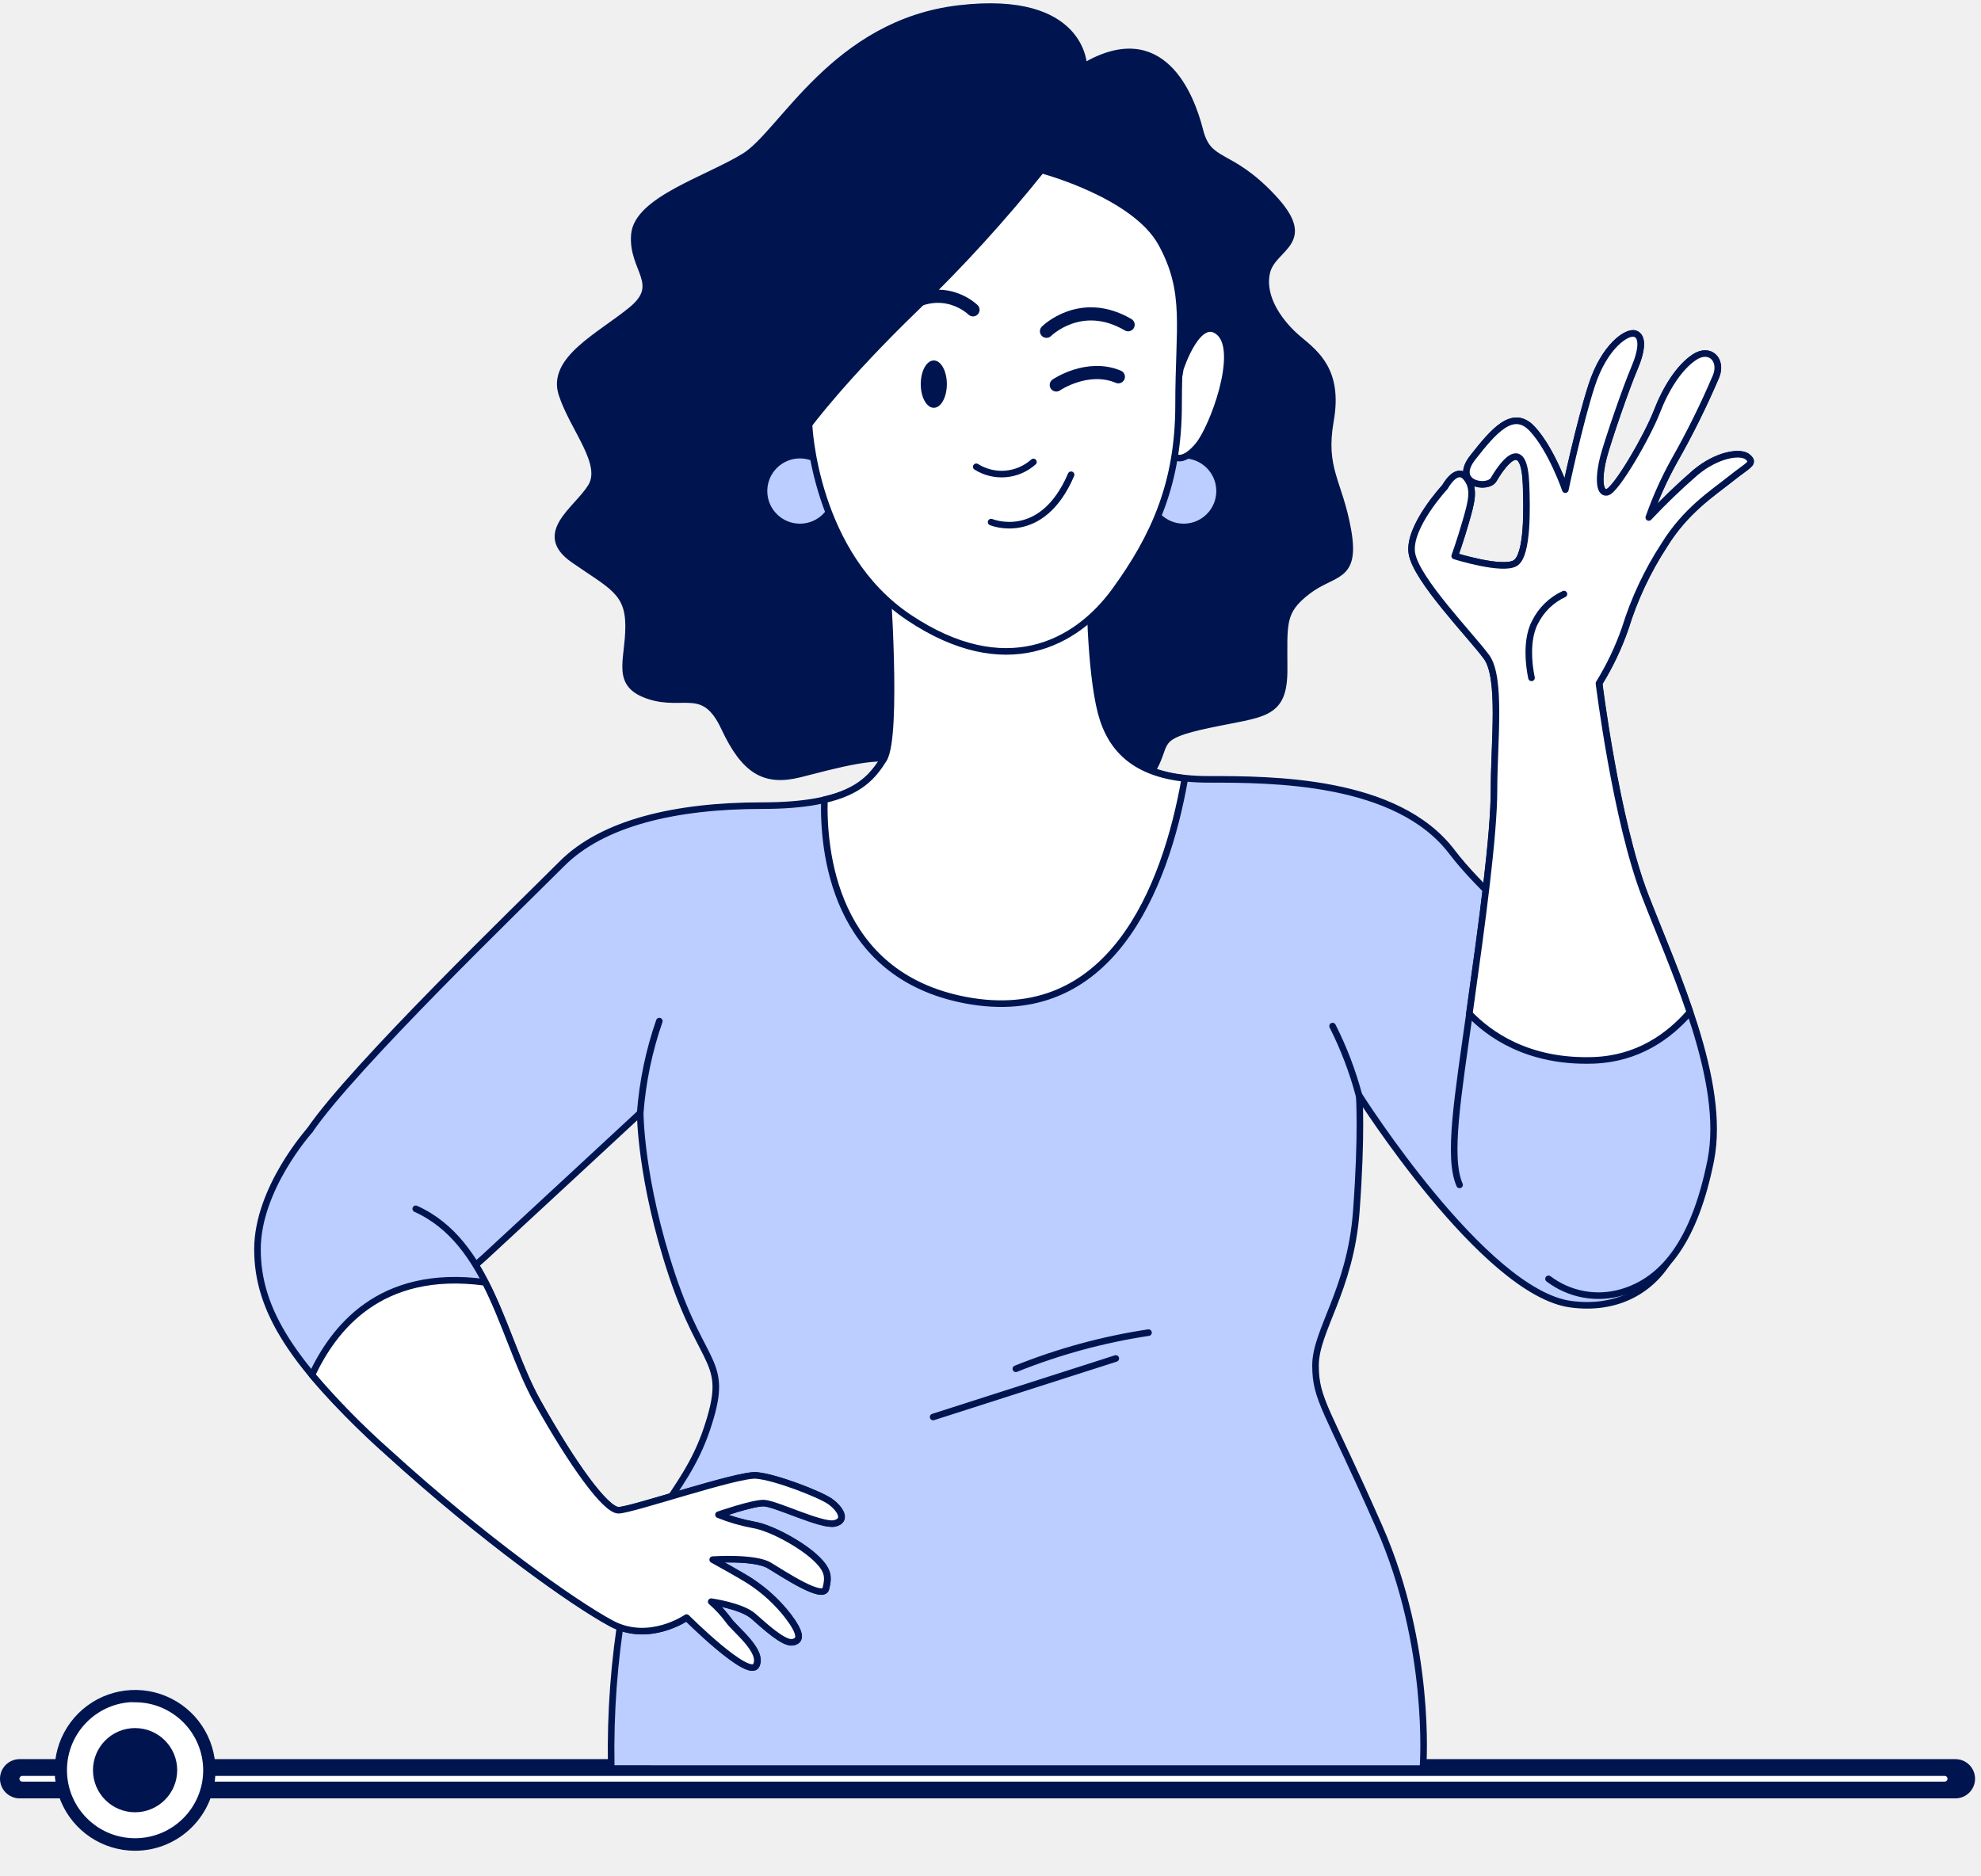
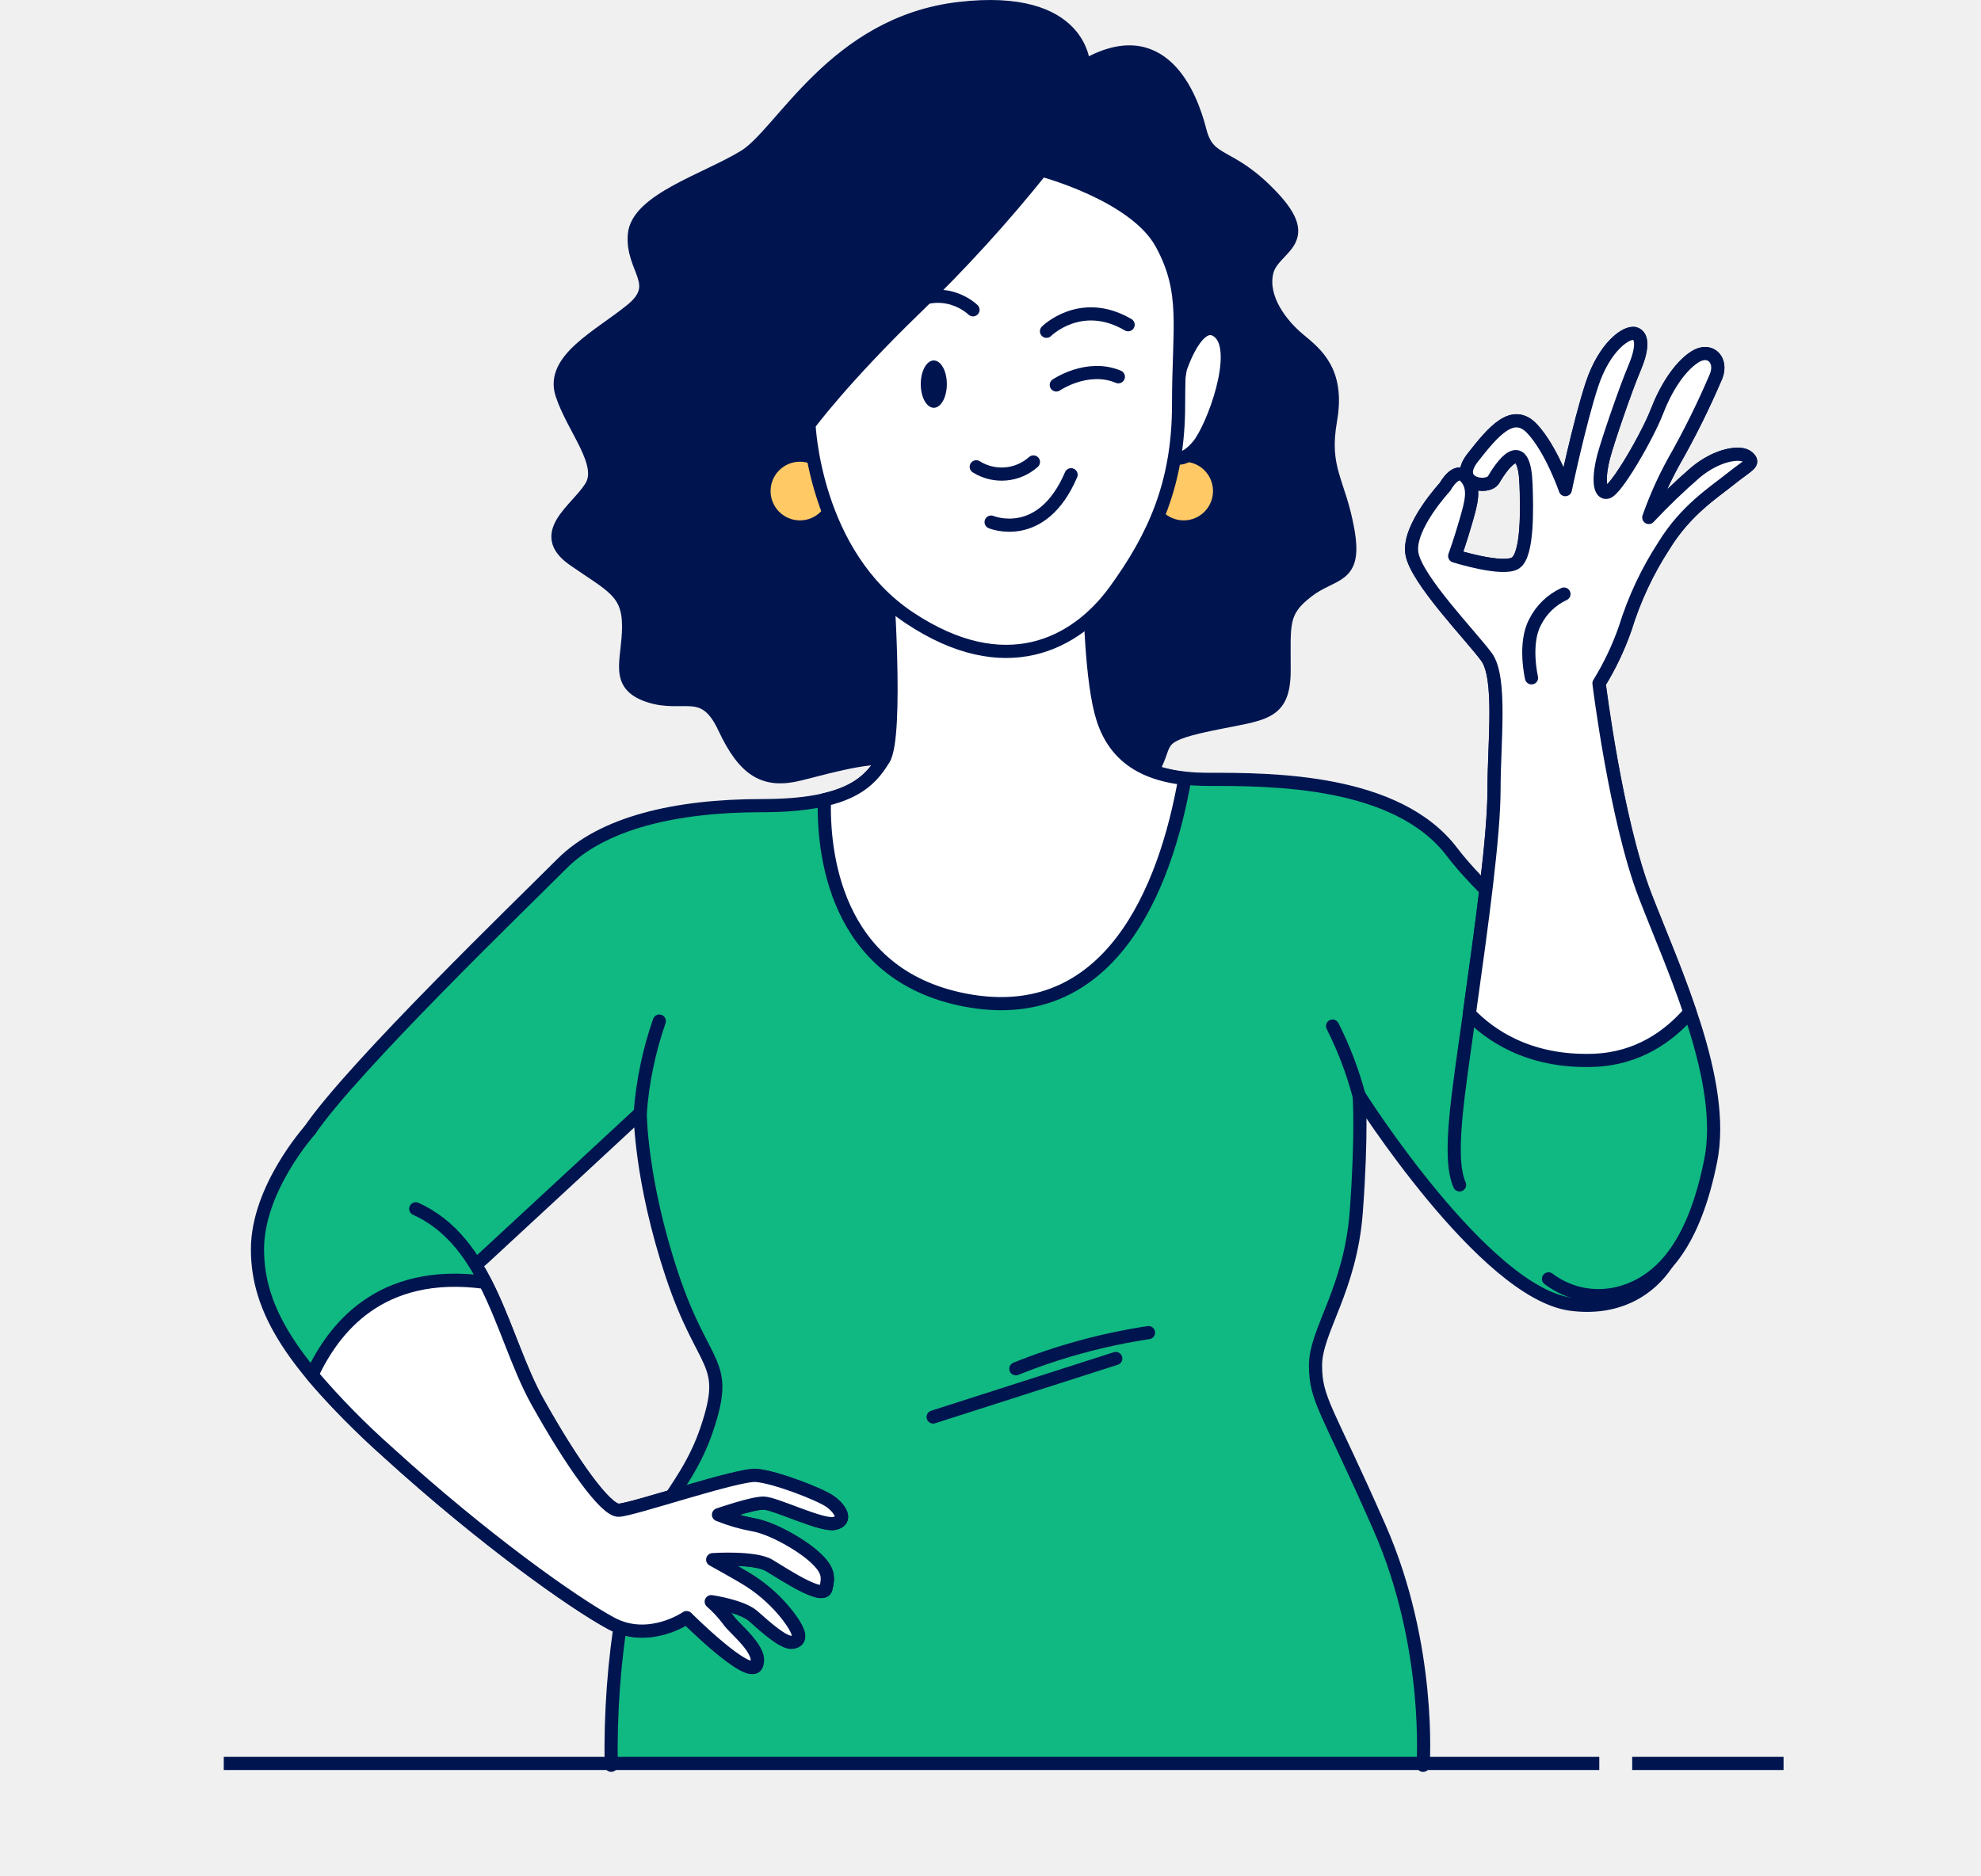
<svg xmlns="http://www.w3.org/2000/svg" width="301" height="285" viewBox="0 0 301 285" fill="none">
-   <path d="M297.115 273.311H2.982C1.337 273.306 0.005 271.974 0 270.329C0 268.682 1.335 267.347 2.982 267.347H297.115C298.762 267.347 300.097 268.682 300.097 270.329C300.092 271.974 298.76 273.306 297.115 273.311Z" fill="#001550" />
-   <path d="M295.481 270.763H3.382C3.142 270.763 2.948 270.569 2.948 270.329C2.948 270.089 3.142 269.894 3.382 269.894H295.481C295.721 269.894 295.916 270.089 295.916 270.329C295.916 270.569 295.721 270.763 295.481 270.763Z" fill="white" />
-   <circle cx="20.523" cy="269.055" r="11.284" transform="rotate(-47.27 20.5232 269.055)" fill="white" />
-   <path fill-rule="evenodd" clip-rule="evenodd" d="M9.698 273.535C11.512 277.914 15.785 280.77 20.524 280.77C26.995 280.765 32.239 275.521 32.243 269.051C32.243 264.311 29.388 260.038 25.009 258.224C20.63 256.41 15.59 257.413 12.238 260.764C8.887 264.116 7.884 269.156 9.698 273.535ZM9.676 269.016C9.676 263.024 14.533 258.167 20.525 258.167V258.202C26.499 258.211 31.346 263.042 31.374 269.016C31.374 275.008 26.517 279.866 20.525 279.866C14.533 279.866 9.676 275.008 9.676 269.016Z" fill="#001550" />
-   <path d="M20.524 280.77V281.27H20.525L20.524 280.77ZM9.698 273.535L9.236 273.727L9.698 273.535ZM32.243 269.051L32.743 269.051V269.051H32.243ZM25.009 258.224L25.2 257.762L25.009 258.224ZM12.238 260.764L11.885 260.411L12.238 260.764ZM20.525 258.167H21.025V257.667H20.525V258.167ZM20.525 258.202H20.025V258.701L20.524 258.702L20.525 258.202ZM31.374 269.016H31.874L31.874 269.014L31.374 269.016ZM20.524 280.27C15.987 280.27 11.896 277.536 10.16 273.344L9.236 273.727C11.127 278.293 15.582 281.27 20.524 281.27V280.27ZM31.743 269.05C31.739 275.245 26.718 280.265 20.524 280.27L20.525 281.27C27.271 281.265 32.738 275.797 32.743 269.051L31.743 269.05ZM24.818 258.686C29.01 260.423 31.743 264.513 31.743 269.051H32.743C32.743 264.109 29.766 259.653 25.2 257.762L24.818 258.686ZM12.592 261.118C15.8 257.909 20.626 256.95 24.818 258.686L25.2 257.762C20.635 255.871 15.379 256.916 11.885 260.411L12.592 261.118ZM10.16 273.344C8.423 269.152 9.383 264.327 12.592 261.118L11.885 260.411C8.39 263.905 7.345 269.161 9.236 273.727L10.16 273.344ZM20.525 257.667C14.257 257.667 9.176 262.748 9.176 269.016H10.176C10.176 263.3 14.809 258.667 20.525 258.667V257.667ZM21.025 258.202V258.167H20.025V258.202H21.025ZM31.874 269.014C31.844 262.765 26.775 257.712 20.526 257.702L20.524 258.702C26.224 258.711 30.847 263.319 30.874 269.019L31.874 269.014ZM20.525 280.366C26.793 280.366 31.874 275.284 31.874 269.016H30.874C30.874 274.732 26.241 279.366 20.525 279.366V280.366ZM9.176 269.016C9.176 275.284 14.257 280.366 20.525 280.366V279.366C14.809 279.366 10.176 274.732 10.176 269.016H9.176Z" fill="#001550" />
-   <path d="M26.489 269.051C26.489 272.344 23.819 275.014 20.525 275.014C17.232 275.014 14.562 272.344 14.562 269.051C14.562 265.757 17.232 263.087 20.525 263.087C22.107 263.087 23.624 263.715 24.742 264.834C25.86 265.952 26.489 267.469 26.489 269.051Z" fill="#001550" />
-   <path fill-rule="evenodd" clip-rule="evenodd" d="M14.127 269.025C14.127 272.558 16.991 275.423 20.525 275.423C24.057 275.418 26.919 272.556 26.924 269.025C26.924 265.491 24.059 262.626 20.525 262.626C16.991 262.626 14.127 265.491 14.127 269.025ZM14.996 269.024C14.996 265.971 17.471 263.495 20.525 263.495V263.522C23.567 263.526 26.035 265.983 26.054 269.024C26.054 272.078 23.579 274.554 20.525 274.554C17.471 274.554 14.996 272.078 14.996 269.024Z" fill="#001550" />
-   <path d="M164.681 10.12C164.681 10.12 164.681 -0.915 145.738 1.292C126.795 3.499 118.857 20.235 113.134 23.758C107.411 27.282 96.832 30.379 96.391 35.654C95.95 40.928 100.805 43.143 95.95 47.108C91.094 51.073 83.65 54.619 85.378 59.908C87.107 65.197 91.999 70.479 89.792 74.01C87.585 77.541 81.421 81.058 87.144 85.045C92.867 89.032 95.516 89.893 95.516 95.175C95.516 100.457 93.309 104.002 98.605 105.753C103.902 107.504 106.969 103.988 110.059 110.594C113.149 117.2 116.224 118.965 121.513 117.641C126.802 116.317 134.284 114.117 136.962 115.883C139.639 117.649 147.996 122.504 151.498 119.848C155 117.192 158.119 113.227 163.393 115.434C168.668 117.641 173.089 120.724 175.289 116.758C177.488 112.793 175.289 111.911 183.66 110.138C192.032 108.365 195.114 108.821 195.114 101.773C195.114 94.726 194.673 92.946 198.638 89.878C202.603 86.81 206.127 88.112 204.81 80.624C203.493 73.135 200.845 71.369 202.162 63.88C203.479 56.392 199.955 53.751 197.314 51.544C194.673 49.337 191.591 45.379 192.473 41.414C193.356 37.449 199.962 37 193.349 29.96C186.735 22.92 183.66 25.112 182.314 19.823C180.968 14.533 176.576 3.072 164.681 10.12Z" fill="#001550" stroke="#001550" stroke-linecap="round" stroke-linejoin="round" />
-   <path d="M216.23 268.286C216.23 268.286 217.546 250.226 209.609 232.159C201.671 214.092 199.884 212.789 199.884 207.5C199.884 202.211 205.195 196.039 206.078 184.144C206.961 172.248 206.519 166.488 206.519 166.488C206.519 166.488 225.462 196.443 238.681 198.209C251.901 199.975 259.831 187.638 254.983 170.895C250.135 154.151 228.986 140.498 220.621 129.478C212.257 118.458 193.3 118.443 183.611 118.443C173.923 118.443 169.075 114.919 167.309 108.313C165.544 101.707 165.551 88.451 165.551 88.451C165.551 88.451 154.09 95.499 134.706 87.568C134.706 87.568 136.471 111.8 134.264 115.324C132.057 118.848 128.997 122.438 115.777 122.438C102.558 122.438 91.545 125.086 85.381 131.265C79.216 137.445 53.66 162.104 47.054 171.799C40.448 181.495 43.964 192.066 51.894 196.032C59.825 199.997 67.755 196.466 73.485 191.184C79.216 185.902 97.276 169.151 97.276 169.151C97.276 169.151 97.276 179.288 102.124 193.825C106.972 208.361 110.952 206.603 107.406 217.174C103.86 227.745 96.835 230.835 94.635 244.488C93.318 252.348 92.727 260.311 92.87 268.279" fill="#BCCDFF" />
-   <path d="M216.23 268.286C216.23 268.286 217.546 250.226 209.609 232.159C201.671 214.092 199.884 212.789 199.884 207.5C199.884 202.211 205.195 196.039 206.078 184.144C206.961 172.248 206.519 166.488 206.519 166.488C206.519 166.488 225.462 196.443 238.681 198.209C251.901 199.975 259.831 187.638 254.983 170.895C250.135 154.151 228.986 140.498 220.621 129.478C212.257 118.458 193.3 118.443 183.611 118.443C173.923 118.443 169.075 114.919 167.309 108.313C165.544 101.707 165.551 88.451 165.551 88.451C165.551 88.451 154.09 95.499 134.706 87.568C134.706 87.568 136.471 111.8 134.264 115.324C132.057 118.848 128.997 122.438 115.777 122.438C102.558 122.438 91.545 125.086 85.381 131.265C79.216 137.445 53.66 162.104 47.054 171.799C40.448 181.495 43.964 192.066 51.894 196.032C59.825 199.997 67.755 196.466 73.485 191.184C79.216 185.902 97.276 169.151 97.276 169.151C97.276 169.151 97.276 179.288 102.124 193.825C106.972 208.361 110.952 206.603 107.406 217.174C103.86 227.745 96.835 230.835 94.635 244.488C93.318 252.348 92.727 260.311 92.87 268.279" stroke="#001550" stroke-linecap="round" stroke-linejoin="round" />
+   <path d="M164.681 10.12C164.681 10.12 164.681 -0.915 145.738 1.292C126.795 3.499 118.858 20.235 113.134 23.758C107.411 27.282 96.832 30.379 96.391 35.654C95.95 40.928 100.805 43.143 95.95 47.108C91.094 51.073 83.65 54.619 85.378 59.908C87.107 65.197 91.999 70.479 89.792 74.01C87.585 77.541 81.421 81.058 87.144 85.045C92.867 89.032 95.516 89.893 95.516 95.175C95.516 100.457 93.309 104.002 98.605 105.753C103.902 107.504 106.97 103.988 110.059 110.594C113.149 117.2 116.224 118.965 121.513 117.641C126.803 116.317 134.284 114.117 136.962 115.883C139.64 117.649 147.996 122.504 151.498 119.848C155 117.192 158.119 113.227 163.393 115.434C168.668 117.641 173.089 120.724 175.289 116.758C177.488 112.793 175.289 111.911 183.66 110.138C192.032 108.365 195.114 108.821 195.114 101.773C195.114 94.726 194.673 92.946 198.638 89.878C202.603 86.81 206.127 88.112 204.81 80.624C203.493 73.135 200.845 71.369 202.162 63.88C203.479 56.392 199.955 53.751 197.314 51.544C194.673 49.337 191.591 45.379 192.473 41.414C193.356 37.449 199.962 37 193.349 29.96C186.735 22.92 183.66 25.112 182.314 19.823C180.968 14.533 176.576 3.072 164.681 10.12Z" fill="#001550" stroke="#001550" stroke-width="2" stroke-linecap="round" stroke-linejoin="round" />
+   <path d="M216.23 268.286C216.23 268.286 217.546 250.226 209.609 232.159C201.671 214.092 199.884 212.789 199.884 207.5C199.884 202.211 205.195 196.039 206.078 184.144C206.961 172.248 206.519 166.488 206.519 166.488C206.519 166.488 225.462 196.443 238.682 198.209C251.901 199.975 259.831 187.638 254.983 170.895C250.136 154.151 228.986 140.498 220.621 129.478C212.257 118.458 193.3 118.443 183.611 118.443C173.923 118.443 169.075 114.919 167.309 108.313C165.544 101.707 165.551 88.451 165.551 88.451C165.551 88.451 154.09 95.499 134.706 87.568C134.706 87.568 136.471 111.8 134.264 115.324C132.057 118.848 128.997 122.438 115.778 122.438C102.558 122.438 91.546 125.086 85.381 131.265C79.216 137.445 53.66 162.104 47.054 171.799C40.448 181.495 43.964 192.066 51.894 196.032C59.825 199.997 67.755 196.466 73.485 191.184C79.216 185.902 97.276 169.151 97.276 169.151C97.276 169.151 97.276 179.288 102.124 193.825C106.972 208.361 110.952 206.603 107.406 217.174C103.86 227.745 96.835 230.835 94.635 244.488C93.318 252.348 92.727 260.311 92.87 268.279" fill="#10B981" />
+   <path d="M216.23 268.286C216.23 268.286 217.546 250.226 209.609 232.159C201.671 214.092 199.884 212.789 199.884 207.5C199.884 202.211 205.195 196.039 206.078 184.144C206.961 172.248 206.519 166.488 206.519 166.488C206.519 166.488 225.462 196.443 238.682 198.209C251.901 199.975 259.831 187.638 254.983 170.895C250.136 154.151 228.986 140.498 220.621 129.478C212.257 118.458 193.3 118.443 183.611 118.443C173.923 118.443 169.075 114.919 167.309 108.313C165.544 101.707 165.551 88.451 165.551 88.451C165.551 88.451 154.09 95.499 134.706 87.568C134.706 87.568 136.471 111.8 134.264 115.324C132.057 118.848 128.997 122.438 115.778 122.438C102.558 122.438 91.546 125.086 85.381 131.265C79.216 137.445 53.66 162.104 47.054 171.799C40.448 181.495 43.964 192.066 51.894 196.032C59.825 199.997 67.755 196.466 73.485 191.184C79.216 185.902 97.276 169.151 97.276 169.151C97.276 169.151 97.276 179.288 102.124 193.825C106.972 208.361 110.952 206.603 107.406 217.174C103.86 227.745 96.835 230.835 94.635 244.488C93.318 252.348 92.727 260.311 92.87 268.279" stroke="#001550" stroke-width="2" stroke-linecap="round" stroke-linejoin="round" />
  <path d="M97.273 169.159C97.635 164.394 98.611 159.696 100.179 155.182L97.273 169.159Z" fill="white" />
-   <path d="M97.273 169.159C97.635 164.394 98.611 159.696 100.179 155.182" stroke="#001550" stroke-linecap="round" stroke-linejoin="round" />
-   <path d="M206.501 166.518C205.531 162.861 204.182 159.316 202.477 155.939" stroke="#001550" stroke-linecap="round" stroke-linejoin="round" />
-   <path d="M141.786 215.35L169.535 206.456" stroke="#001550" stroke-linecap="round" stroke-linejoin="round" />
-   <path d="M154.351 208.022C160.834 205.414 167.598 203.57 174.508 202.527" stroke="#001550" stroke-linecap="round" stroke-linejoin="round" />
-   <path d="M146.614 151.981C168.595 156.218 177.077 135.15 180.027 118.311C172.707 117.501 168.852 114.095 167.322 108.365C165.564 101.744 165.564 88.502 165.564 88.502C165.564 88.502 154.103 95.55 134.719 87.62C134.719 87.62 136.484 111.852 134.277 115.375C132.747 117.832 130.776 120.289 125.258 121.547C125.06 129.11 126.582 148.112 146.614 151.981Z" fill="white" />
-   <path d="M146.614 151.981C168.595 156.218 177.077 135.15 180.027 118.311C172.707 117.501 168.852 114.095 167.322 108.365C165.564 101.744 165.564 88.502 165.564 88.502C165.564 88.502 154.103 95.55 134.719 87.62C134.719 87.62 136.484 111.852 134.277 115.375C132.747 117.832 130.776 120.289 125.258 121.547C125.06 129.11 126.582 148.112 146.614 151.981Z" stroke="#001550" stroke-linecap="round" stroke-linejoin="round" />
-   <path d="M179.85 80.086C182.865 80.086 185.309 77.642 185.309 74.628C185.309 71.613 182.865 69.169 179.85 69.169C176.836 69.169 174.392 71.613 174.392 74.628C174.392 77.642 176.836 80.086 179.85 80.086Z" fill="#BCCDFF" stroke="#001550" stroke-linecap="round" stroke-linejoin="round" />
-   <path d="M121.543 80.086C124.558 80.086 127.002 77.642 127.002 74.628C127.002 71.613 124.558 69.169 121.543 69.169C118.528 69.169 116.085 71.613 116.085 74.628C116.085 77.642 118.528 80.086 121.543 80.086Z" fill="#BCCDFF" stroke="#001550" stroke-linecap="round" stroke-linejoin="round" />
-   <path d="M179.349 56.024C179.349 56.024 182.078 47.586 185.308 50.566C188.537 53.545 184.314 64.955 182.078 67.684C179.842 70.413 177.613 70.413 177.863 66.691C178.113 62.968 179.349 56.024 179.349 56.024Z" fill="white" stroke="#001550" stroke-linecap="round" stroke-linejoin="round" />
+   <path d="M97.273 169.159C97.635 164.394 98.611 159.696 100.179 155.182" stroke="#001550" stroke-width="2" stroke-linecap="round" stroke-linejoin="round" />
+   <path d="M206.501 166.518C205.531 162.861 204.182 159.316 202.477 155.939" stroke="#001550" stroke-width="2" stroke-linecap="round" stroke-linejoin="round" />
+   <path d="M141.786 215.35L169.535 206.456" stroke="#001550" stroke-width="2" stroke-linecap="round" stroke-linejoin="round" />
+   <path d="M154.351 208.022C160.834 205.414 167.598 203.57 174.508 202.527" stroke="#001550" stroke-width="2" stroke-linecap="round" stroke-linejoin="round" />
+   <path d="M146.614 151.981C168.595 156.218 177.077 135.15 180.027 118.311C172.707 117.501 168.853 114.095 167.322 108.365C165.564 101.744 165.564 88.502 165.564 88.502C165.564 88.502 154.103 95.55 134.719 87.62C134.719 87.62 136.484 111.852 134.277 115.375C132.747 117.832 130.776 120.289 125.258 121.547C125.06 129.11 126.582 148.112 146.614 151.981Z" fill="white" />
+   <path d="M146.614 151.981C168.595 156.218 177.077 135.15 180.027 118.311C172.707 117.501 168.853 114.095 167.322 108.365C165.564 101.744 165.564 88.502 165.564 88.502C165.564 88.502 154.103 95.55 134.719 87.62C134.719 87.62 136.484 111.852 134.277 115.375C132.747 117.832 130.776 120.289 125.258 121.547C125.06 129.11 126.582 148.112 146.614 151.981Z" stroke="#001550" stroke-width="2" stroke-linecap="round" stroke-linejoin="round" />
+   <path d="M179.85 80.086C182.865 80.086 185.309 77.642 185.309 74.628C185.309 71.613 182.865 69.169 179.85 69.169C176.836 69.169 174.392 71.613 174.392 74.628C174.392 77.642 176.836 80.086 179.85 80.086Z" fill="#FFC966" stroke="#001550" stroke-width="2" stroke-linecap="round" stroke-linejoin="round" />
+   <path d="M121.543 80.086C124.558 80.086 127.002 77.642 127.002 74.628C127.002 71.613 124.558 69.169 121.543 69.169C118.529 69.169 116.085 71.613 116.085 74.628C116.085 77.642 118.529 80.086 121.543 80.086Z" fill="#FFC966" stroke="#001550" stroke-width="2" stroke-linecap="round" stroke-linejoin="round" />
+   <path d="M179.349 56.024C179.349 56.024 182.078 47.586 185.308 50.566C188.537 53.545 184.314 64.955 182.078 67.684C179.842 70.413 177.613 70.413 177.863 66.691C178.113 62.968 179.349 56.024 179.349 56.024Z" fill="white" stroke="#001550" stroke-width="2" stroke-linecap="round" stroke-linejoin="round" />
  <path d="M122.924 64.513C122.924 64.513 123.66 84.221 138.166 93.887C152.673 103.554 163.451 97.978 169.402 89.797C175.353 81.617 179.076 73.436 179.076 61.541C179.076 49.646 180.547 44.43 176.471 36.993C172.396 29.555 158.25 25.84 158.25 25.84C152.373 33.175 146.038 40.13 139.285 46.666C128.125 57.444 122.924 64.513 122.924 64.513Z" fill="white" />
-   <path d="M122.924 64.513C122.924 64.513 123.66 84.221 138.166 93.887C152.673 103.554 163.451 97.978 169.402 89.797C175.353 81.617 179.076 73.436 179.076 61.541C179.076 49.646 180.547 44.43 176.471 36.993C172.396 29.555 158.25 25.84 158.25 25.84C152.373 33.175 146.038 40.13 139.285 46.666C128.125 57.444 122.924 64.513 122.924 64.513Z" stroke="#001550" stroke-linecap="round" stroke-linejoin="round" />
+   <path d="M122.924 64.513C122.924 64.513 123.66 84.221 138.166 93.887C152.673 103.554 163.451 97.978 169.402 89.797C175.353 81.617 179.076 73.436 179.076 61.541C179.076 49.646 180.547 44.43 176.471 36.993C172.396 29.555 158.25 25.84 158.25 25.84C152.373 33.175 146.038 40.13 139.285 46.666C128.125 57.444 122.924 64.513 122.924 64.513Z" stroke="#001550" stroke-width="2" stroke-linecap="round" stroke-linejoin="round" />
  <path d="M143.868 58.378C143.868 60.364 142.978 61.975 141.882 61.975C140.786 61.975 139.903 60.364 139.903 58.378C139.903 56.391 140.786 54.78 141.882 54.78C142.978 54.78 143.868 56.391 143.868 58.378Z" fill="#001550" />
-   <path d="M148.335 70.942C149.667 71.778 151.235 72.158 152.802 72.026C154.369 71.893 155.851 71.255 157.023 70.207" stroke="#001550" stroke-linecap="round" stroke-linejoin="round" />
-   <path d="M150.592 79.344C150.592 79.344 158.279 82.573 162.745 72.149" stroke="#001550" stroke-linecap="round" stroke-linejoin="round" />
+   <path d="M148.335 70.942C149.667 71.778 151.235 72.158 152.802 72.026C154.369 71.893 155.851 71.255 157.023 70.207" stroke="#001550" stroke-width="2" stroke-linecap="round" stroke-linejoin="round" />
+   <path d="M150.592 79.344C150.592 79.344 158.279 82.573 162.745 72.149" stroke="#001550" stroke-width="2" stroke-linecap="round" stroke-linejoin="round" />
  <path d="M160.496 58.503C160.496 58.503 165.211 55.274 169.927 57.26" stroke="#001550" stroke-width="2" stroke-linecap="round" stroke-linejoin="round" />
  <path d="M159.008 50.344C159.008 50.344 164.217 45.136 171.411 49.351" stroke="#001550" stroke-width="2" stroke-linecap="round" stroke-linejoin="round" />
  <path d="M147.84 47.086C147.84 47.086 143.375 42.62 137.166 46.843" stroke="#001550" stroke-width="2" stroke-linecap="round" stroke-linejoin="round" />
-   <path d="M47.051 171.807C47.051 171.807 39.121 180.635 39.121 189.867C39.121 199.099 44.403 207.522 58.983 220.705C73.564 233.888 87.173 243.613 92.904 246.703C98.634 249.792 104.358 245.82 104.358 245.82C104.358 245.82 113.833 255.288 114.929 253.088C116.025 250.889 111.626 247.578 110.743 246.261C109.968 245.215 109.083 244.256 108.102 243.4C108.102 243.4 112.729 244.054 114.495 245.607C116.26 247.159 119.115 249.792 120.439 249.572C121.763 249.351 121.763 248.248 119.777 245.607C118.176 243.538 116.241 241.751 114.053 240.317C112.729 239.442 108.323 237.014 108.323 237.014C108.323 237.014 114.708 236.573 116.915 237.897C119.122 239.221 125.066 243.186 125.507 241.421C125.949 239.655 125.949 238.559 123.742 236.573C121.535 234.587 117.121 232.159 114.495 231.725C112.684 231.392 110.912 230.877 109.206 230.188C109.206 230.188 114.274 228.422 116.032 228.422C117.791 228.422 124.86 231.946 126.824 231.512C128.788 231.078 127.707 229.305 126.17 228.201C124.632 227.098 117.798 224.457 114.929 224.236C112.06 224.016 95.986 229.526 94.007 229.526C92.028 229.526 86.96 222.478 81.67 213.003C76.381 203.528 74.402 188.771 63.169 183.71" fill="#BCCDFF" />
-   <path d="M47.051 171.807C47.051 171.807 39.121 180.635 39.121 189.867C39.121 199.099 44.403 207.522 58.983 220.705C73.564 233.888 87.173 243.613 92.904 246.703C98.634 249.792 104.358 245.82 104.358 245.82C104.358 245.82 113.833 255.288 114.929 253.088C116.025 250.889 111.626 247.578 110.743 246.261C109.968 245.215 109.083 244.256 108.102 243.4C108.102 243.4 112.729 244.054 114.495 245.607C116.26 247.159 119.115 249.792 120.439 249.572C121.763 249.351 121.763 248.248 119.777 245.607C118.176 243.538 116.241 241.751 114.053 240.317C112.729 239.442 108.323 237.014 108.323 237.014C108.323 237.014 114.708 236.573 116.915 237.897C119.122 239.221 125.066 243.186 125.507 241.421C125.949 239.655 125.949 238.559 123.742 236.573C121.535 234.587 117.121 232.159 114.495 231.725C112.684 231.392 110.912 230.877 109.206 230.188C109.206 230.188 114.274 228.422 116.032 228.422C117.791 228.422 124.86 231.946 126.824 231.512C128.788 231.078 127.707 229.305 126.17 228.201C124.632 227.098 117.798 224.457 114.929 224.236C112.06 224.016 95.986 229.525 94.007 229.525C92.028 229.525 86.96 222.478 81.67 213.003C76.381 203.528 74.402 188.771 63.169 183.71" stroke="#001550" stroke-linecap="round" stroke-linejoin="round" />
-   <path d="M126.134 228.194C124.589 227.098 117.763 224.449 114.894 224.229C112.025 224.008 95.951 229.518 93.972 229.518C91.993 229.518 86.924 222.47 81.635 212.995C78.692 207.735 76.78 200.842 73.727 194.891C57.543 192.684 50.606 202.145 47.398 208.949C50.969 213.137 54.829 217.07 58.948 220.72C73.484 233.961 87.138 243.627 92.868 246.717C98.599 249.807 104.322 245.834 104.322 245.834C104.322 245.834 113.797 255.302 114.894 253.103C115.99 250.903 111.59 247.593 110.708 246.276C109.933 245.23 109.047 244.27 108.067 243.414C108.067 243.414 112.694 244.069 114.459 245.621C116.225 247.173 119.079 249.807 120.403 249.586C121.728 249.366 121.728 248.262 119.741 245.621C118.14 243.553 116.206 241.765 114.018 240.332C112.694 239.456 108.287 237.029 108.287 237.029C108.287 237.029 114.673 236.587 116.88 237.912C119.087 239.236 125.031 243.201 125.472 241.435C125.913 239.67 125.913 238.574 123.707 236.587C121.5 234.601 117.086 232.174 114.459 231.739C112.649 231.407 110.877 230.891 109.17 230.202C109.17 230.202 114.239 228.436 115.997 228.436C117.755 228.436 124.825 231.96 126.789 231.526C128.753 231.092 127.672 229.297 126.134 228.194Z" fill="white" stroke="#001550" stroke-linecap="round" stroke-linejoin="round" />
-   <path d="M221.773 180.075C219.934 175.875 221.508 166.679 223.347 153.548C225.186 140.417 227.025 127.021 227.025 119.929C227.025 112.837 228.195 103.009 225.885 99.838C223.575 96.668 215.167 88.068 214.542 84.081C213.916 80.094 219.581 73.995 219.581 73.995C219.581 73.995 221.265 70.84 222.737 72.524C224.208 74.209 223.575 76.305 222.737 79.248C221.898 82.19 221.052 84.5 221.052 84.5C221.052 84.5 228.409 86.81 230.299 85.552C232.19 84.294 232.021 77.1 231.888 73.576C231.616 66.705 228.865 69.64 226.959 72.892C226.04 74.451 220.655 73.525 223.803 69.53C226.952 65.535 229.88 62.012 232.822 65.168C235.765 68.324 237.862 74.415 237.862 74.415C237.862 74.415 239.965 64.403 241.878 58.517C243.791 52.632 247.219 50.3 248.455 50.712C249.691 51.124 249.551 53.177 248.315 56.053C247.079 58.929 244.343 66.867 243.658 69.471C242.974 72.075 242.842 75.084 244.21 74.812C245.578 74.54 250.367 66.183 251.743 62.622C253.119 59.062 255.164 55.781 257.488 54.273C259.813 52.765 261.733 54.685 260.777 57.149C258.877 61.606 256.721 65.948 254.318 70.155C252.808 72.874 251.526 75.714 250.485 78.645C252.74 76.242 255.117 73.956 257.606 71.796C260.895 69.059 264.455 68.515 265.544 69.471C266.633 70.427 265.684 70.567 262.947 72.76C260.21 74.952 256.12 77.563 252.847 82.889C250.311 86.795 248.331 91.033 246.961 95.484C245.944 98.405 244.612 101.207 242.989 103.84C242.989 103.84 245.556 124.689 250.007 136.157C254.458 147.626 262.329 164.399 259.931 176.382C257.533 188.366 252.913 194.523 246.41 196.406C244.524 196.957 242.536 197.058 240.604 196.702C238.673 196.345 236.852 195.541 235.287 194.354" fill="#BCCDFF" />
-   <path d="M221.773 180.075C219.934 175.875 221.508 166.679 223.347 153.548C225.186 140.417 227.025 127.021 227.025 119.929C227.025 112.837 228.195 103.009 225.885 99.838C223.575 96.668 215.167 88.068 214.542 84.081C213.916 80.094 219.581 73.995 219.581 73.995C219.581 73.995 221.265 70.84 222.737 72.524C224.208 74.209 223.575 76.305 222.737 79.248C221.898 82.19 221.052 84.5 221.052 84.5C221.052 84.5 228.409 86.81 230.299 85.552C232.19 84.294 232.021 77.1 231.888 73.576C231.616 66.705 228.865 69.64 226.959 72.892C226.04 74.451 220.655 73.525 223.803 69.53C226.952 65.535 229.88 62.012 232.822 65.168C235.765 68.324 237.862 74.415 237.862 74.415C237.862 74.415 239.965 64.403 241.878 58.517C243.791 52.632 247.219 50.3 248.455 50.712C249.691 51.124 249.551 53.177 248.315 56.053C247.079 58.929 244.343 66.867 243.658 69.471C242.974 72.075 242.842 75.084 244.21 74.812C245.578 74.54 250.367 66.183 251.743 62.622C253.119 59.062 255.164 55.781 257.488 54.273C259.813 52.765 261.733 54.685 260.777 57.149C258.877 61.606 256.721 65.948 254.318 70.155C252.808 72.874 251.526 75.714 250.485 78.645C252.74 76.242 255.117 73.956 257.606 71.796C260.895 69.059 264.455 68.515 265.544 69.471C266.633 70.427 265.684 70.567 262.947 72.76C260.21 74.952 256.12 77.563 252.847 82.889C250.311 86.795 248.331 91.033 246.961 95.484C245.944 98.405 244.612 101.207 242.989 103.84C242.989 103.84 245.556 124.689 250.007 136.157C254.458 147.626 262.329 164.399 259.931 176.382C257.533 188.366 252.913 194.523 246.41 196.406C244.524 196.957 242.536 197.058 240.604 196.702C238.673 196.345 236.852 195.541 235.287 194.354" stroke="#001550" stroke-linecap="round" stroke-linejoin="round" />
-   <path d="M252.848 82.889C256.136 77.549 260.248 74.945 262.985 72.76C265.721 70.575 266.663 70.428 265.582 69.471C264.5 68.515 260.932 69.059 257.644 71.796C255.155 73.956 252.778 76.242 250.523 78.645C251.552 75.715 252.821 72.876 254.319 70.155C256.714 65.948 258.863 61.605 260.756 57.149C261.712 54.685 259.799 52.735 257.467 54.273C255.136 55.81 253.09 59.062 251.722 62.622C250.354 66.183 245.557 74.54 244.189 74.812C242.821 75.084 242.953 72.068 243.637 69.471C244.322 66.874 247.065 58.929 248.294 56.053C249.523 53.177 249.662 51.124 248.434 50.712C247.205 50.3 243.777 52.625 241.857 58.517C239.937 64.41 237.841 74.415 237.841 74.415C237.841 74.415 235.744 68.316 232.801 65.168C229.859 62.019 226.916 65.536 223.782 69.53C220.649 73.525 225.989 74.452 226.938 72.892C228.844 69.641 231.595 66.705 231.867 73.576C232 77.1 232.169 84.287 230.278 85.552C228.388 86.818 221.031 84.501 221.031 84.501C221.031 84.501 221.87 82.191 222.716 79.248C223.562 76.305 224.187 74.201 222.716 72.524C221.244 70.847 219.56 73.996 219.56 73.996C219.56 73.996 213.888 80.087 214.521 84.081C215.153 88.076 223.554 96.683 225.864 99.839C228.174 102.995 227.004 112.837 227.004 119.929C227.004 127.021 225.165 140.417 223.326 153.548C223.326 153.725 223.275 153.886 223.253 154.056C226.158 157.109 232.08 161.486 242.093 161.147C248.802 160.919 253.554 157.543 256.769 153.828C254.635 147.479 251.958 141.322 249.971 136.172C245.521 124.703 242.953 103.855 242.953 103.855C244.576 101.222 245.908 98.42 246.926 95.498C248.305 91.041 250.298 86.797 252.848 82.889Z" fill="white" stroke="#001550" stroke-linecap="round" stroke-linejoin="round" />
-   <path d="M232.704 103.016C232.704 103.016 231.476 97.815 233.256 94.527C234.192 92.657 235.735 91.161 237.633 90.282" stroke="#001550" stroke-linecap="round" stroke-linejoin="round" />
+   <path d="M47.051 171.807C47.051 171.807 39.121 180.635 39.121 189.867C39.121 199.099 44.403 207.522 58.983 220.705C73.564 233.888 87.173 243.613 92.904 246.703C98.634 249.792 104.358 245.82 104.358 245.82C104.358 245.82 113.833 255.288 114.929 253.088C116.025 250.889 111.626 247.578 110.743 246.261C109.968 245.215 109.083 244.256 108.102 243.4C108.102 243.4 112.729 244.054 114.495 245.607C116.26 247.159 119.115 249.792 120.439 249.572C121.763 249.351 121.763 248.248 119.777 245.607C118.176 243.538 116.241 241.751 114.054 240.317C112.729 239.442 108.323 237.014 108.323 237.014C108.323 237.014 114.708 236.573 116.915 237.897C119.122 239.221 125.066 243.186 125.507 241.421C125.949 239.655 125.949 238.559 123.742 236.573C121.535 234.587 117.121 232.159 114.495 231.725C112.684 231.392 110.912 230.877 109.206 230.188C109.206 230.188 114.274 228.422 116.032 228.422C117.791 228.422 124.86 231.946 126.824 231.512C128.788 231.078 127.707 229.305 126.17 228.201C124.632 227.098 117.798 224.457 114.929 224.236C112.06 224.016 95.986 229.526 94.007 229.526C92.028 229.526 86.96 222.478 81.671 213.003C76.381 203.528 74.402 188.771 63.169 183.71" fill="#10B981" />
+   <path d="M47.051 171.807C47.051 171.807 39.121 180.635 39.121 189.867C39.121 199.099 44.403 207.522 58.983 220.705C73.564 233.888 87.173 243.613 92.904 246.703C98.634 249.792 104.358 245.82 104.358 245.82C104.358 245.82 113.833 255.288 114.929 253.088C116.025 250.889 111.626 247.578 110.743 246.261C109.968 245.215 109.083 244.256 108.102 243.4C108.102 243.4 112.729 244.054 114.495 245.607C116.26 247.159 119.115 249.792 120.439 249.572C121.763 249.351 121.763 248.248 119.777 245.607C118.176 243.538 116.241 241.751 114.054 240.317C112.729 239.442 108.323 237.014 108.323 237.014C108.323 237.014 114.708 236.573 116.915 237.897C119.122 239.221 125.066 243.186 125.507 241.421C125.949 239.655 125.949 238.559 123.742 236.573C121.535 234.587 117.121 232.159 114.495 231.725C112.684 231.392 110.912 230.877 109.206 230.188C109.206 230.188 114.274 228.422 116.032 228.422C117.791 228.422 124.86 231.946 126.824 231.512C128.788 231.078 127.707 229.305 126.17 228.201C124.632 227.098 117.798 224.457 114.929 224.236C112.06 224.016 95.986 229.525 94.007 229.525C92.028 229.525 86.96 222.478 81.671 213.003C76.381 203.528 74.402 188.771 63.169 183.71" stroke="#001550" stroke-width="2" stroke-linecap="round" stroke-linejoin="round" />
+   <path d="M126.134 228.194C124.589 227.098 117.763 224.449 114.894 224.229C112.025 224.008 95.951 229.518 93.972 229.518C91.993 229.518 86.924 222.47 81.635 212.995C78.693 207.735 76.78 200.842 73.727 194.891C57.543 192.684 50.606 202.145 47.398 208.949C50.969 213.137 54.829 217.07 58.948 220.72C73.484 233.961 87.138 243.627 92.868 246.717C98.599 249.807 104.322 245.834 104.322 245.834C104.322 245.834 113.798 255.302 114.894 253.103C115.99 250.903 111.591 247.593 110.708 246.276C109.933 245.23 109.048 244.27 108.067 243.414C108.067 243.414 112.694 244.069 114.46 245.621C116.225 247.173 119.079 249.807 120.404 249.586C121.728 249.366 121.728 248.262 119.742 245.621C118.14 243.553 116.206 241.765 114.018 240.332C112.694 239.456 108.288 237.029 108.288 237.029C108.288 237.029 114.673 236.587 116.88 237.912C119.087 239.236 125.031 243.201 125.472 241.435C125.914 239.67 125.914 238.574 123.707 236.587C121.5 234.601 117.086 232.174 114.46 231.739C112.649 231.407 110.877 230.891 109.17 230.202C109.17 230.202 114.239 228.436 115.997 228.436C117.755 228.436 124.825 231.96 126.789 231.526C128.753 231.092 127.672 229.297 126.134 228.194Z" fill="white" stroke="#001550" stroke-width="2" stroke-linecap="round" stroke-linejoin="round" />
+   <path d="M221.773 180.075C219.934 175.875 221.508 166.679 223.347 153.548C225.186 140.417 227.025 127.021 227.025 119.929C227.025 112.837 228.195 103.009 225.885 99.838C223.575 96.668 215.167 88.068 214.542 84.081C213.916 80.094 219.581 73.995 219.581 73.995C219.581 73.995 221.265 70.84 222.737 72.524C224.208 74.209 223.575 76.305 222.737 79.248C221.898 82.19 221.052 84.5 221.052 84.5C221.052 84.5 228.409 86.81 230.299 85.552C232.19 84.294 232.021 77.1 231.888 73.576C231.616 66.705 228.865 69.64 226.959 72.892C226.04 74.451 220.655 73.525 223.803 69.53C226.952 65.535 229.88 62.012 232.822 65.168C235.765 68.324 237.862 74.415 237.862 74.415C237.862 74.415 239.965 64.403 241.878 58.517C243.791 52.632 247.219 50.3 248.455 50.712C249.691 51.124 249.551 53.177 248.315 56.053C247.079 58.929 244.343 66.867 243.658 69.471C242.974 72.075 242.842 75.084 244.21 74.812C245.578 74.54 250.367 66.183 251.743 62.622C253.119 59.062 255.164 55.781 257.488 54.273C259.813 52.765 261.733 54.685 260.777 57.149C258.877 61.606 256.721 65.948 254.318 70.155C252.808 72.874 251.526 75.714 250.485 78.645C252.74 76.242 255.117 73.956 257.606 71.796C260.895 69.059 264.455 68.515 265.544 69.471C266.633 70.427 265.684 70.567 262.947 72.76C260.21 74.952 256.12 77.563 252.847 82.889C250.311 86.795 248.331 91.033 246.961 95.484C245.944 98.405 244.612 101.207 242.989 103.84C242.989 103.84 245.556 124.689 250.007 136.157C254.458 147.626 262.329 164.399 259.931 176.382C257.533 188.366 252.913 194.523 246.41 196.406C244.524 196.957 242.536 197.058 240.604 196.702C238.673 196.345 236.852 195.541 235.287 194.354" fill="#10B981" />
+   <path d="M221.773 180.075C219.934 175.875 221.508 166.679 223.347 153.548C225.186 140.417 227.025 127.021 227.025 119.929C227.025 112.837 228.195 103.009 225.885 99.838C223.575 96.668 215.167 88.068 214.542 84.081C213.916 80.094 219.581 73.995 219.581 73.995C219.581 73.995 221.265 70.84 222.737 72.524C224.208 74.209 223.575 76.305 222.737 79.248C221.898 82.19 221.052 84.5 221.052 84.5C221.052 84.5 228.409 86.81 230.299 85.552C232.19 84.294 232.021 77.1 231.888 73.576C231.616 66.705 228.865 69.64 226.959 72.892C226.04 74.451 220.655 73.525 223.803 69.53C226.952 65.535 229.88 62.012 232.822 65.168C235.765 68.324 237.862 74.415 237.862 74.415C237.862 74.415 239.965 64.403 241.878 58.517C243.791 52.632 247.219 50.3 248.455 50.712C249.691 51.124 249.551 53.177 248.315 56.053C247.079 58.929 244.343 66.867 243.658 69.471C242.974 72.075 242.842 75.084 244.21 74.812C245.578 74.54 250.367 66.183 251.743 62.622C253.119 59.062 255.164 55.781 257.488 54.273C259.813 52.765 261.733 54.685 260.777 57.149C258.877 61.606 256.721 65.948 254.318 70.155C252.808 72.874 251.526 75.714 250.485 78.645C252.74 76.242 255.117 73.956 257.606 71.796C260.895 69.059 264.455 68.515 265.544 69.471C266.633 70.427 265.684 70.567 262.947 72.76C260.21 74.952 256.12 77.563 252.847 82.889C250.311 86.795 248.331 91.033 246.961 95.484C245.944 98.405 244.612 101.207 242.989 103.84C242.989 103.84 245.556 124.689 250.007 136.157C254.458 147.626 262.329 164.399 259.931 176.382C257.533 188.366 252.913 194.523 246.41 196.406C244.524 196.957 242.536 197.058 240.604 196.702C238.673 196.345 236.852 195.541 235.287 194.354" stroke="#001550" stroke-width="2" stroke-linecap="round" stroke-linejoin="round" />
+   <path d="M252.848 82.889C256.136 77.549 260.248 74.945 262.985 72.76C265.721 70.575 266.663 70.428 265.582 69.471C264.5 68.515 260.932 69.059 257.644 71.796C255.155 73.956 252.778 76.242 250.523 78.645C251.552 75.715 252.821 72.876 254.319 70.155C256.714 65.948 258.863 61.605 260.756 57.149C261.712 54.685 259.8 52.735 257.468 54.273C255.136 55.81 253.09 59.062 251.722 62.622C250.354 66.183 245.557 74.54 244.189 74.812C242.821 75.084 242.953 72.068 243.637 69.471C244.322 66.874 247.066 58.929 248.294 56.053C249.523 53.177 249.662 51.124 248.434 50.712C247.205 50.3 243.777 52.625 241.857 58.517C239.937 64.41 237.841 74.415 237.841 74.415C237.841 74.415 235.744 68.316 232.801 65.168C229.859 62.019 226.916 65.536 223.782 69.53C220.649 73.525 225.989 74.452 226.938 72.892C228.844 69.641 231.595 66.705 231.867 73.576C232 77.1 232.169 84.287 230.278 85.552C228.388 86.818 221.031 84.501 221.031 84.501C221.031 84.501 221.87 82.191 222.716 79.248C223.562 76.305 224.187 74.201 222.716 72.524C221.244 70.847 219.56 73.996 219.56 73.996C219.56 73.996 213.888 80.087 214.521 84.081C215.153 88.076 223.554 96.683 225.864 99.839C228.174 102.995 227.005 112.837 227.005 119.929C227.005 127.021 225.165 140.417 223.326 153.548C223.326 153.725 223.275 153.886 223.253 154.056C226.159 157.109 232.081 161.486 242.093 161.147C248.802 160.919 253.554 157.543 256.769 153.828C254.635 147.479 251.958 141.322 249.971 136.172C245.521 124.703 242.953 103.855 242.953 103.855C244.576 101.222 245.908 98.42 246.926 95.498C248.305 91.041 250.298 86.797 252.848 82.889Z" fill="white" stroke="#001550" stroke-width="2" stroke-linecap="round" stroke-linejoin="round" />
+   <path d="M232.704 103.016C232.704 103.016 231.476 97.815 233.256 94.527C234.192 92.657 235.735 91.161 237.633 90.282" stroke="#001550" stroke-width="2" stroke-linecap="round" stroke-linejoin="round" />
+   <line x1="34" y1="268" x2="243" y2="268" stroke="#001550" stroke-width="2" />
+   <line x1="248" y1="268" x2="271" y2="268" stroke="#001550" stroke-width="2" />
</svg>
